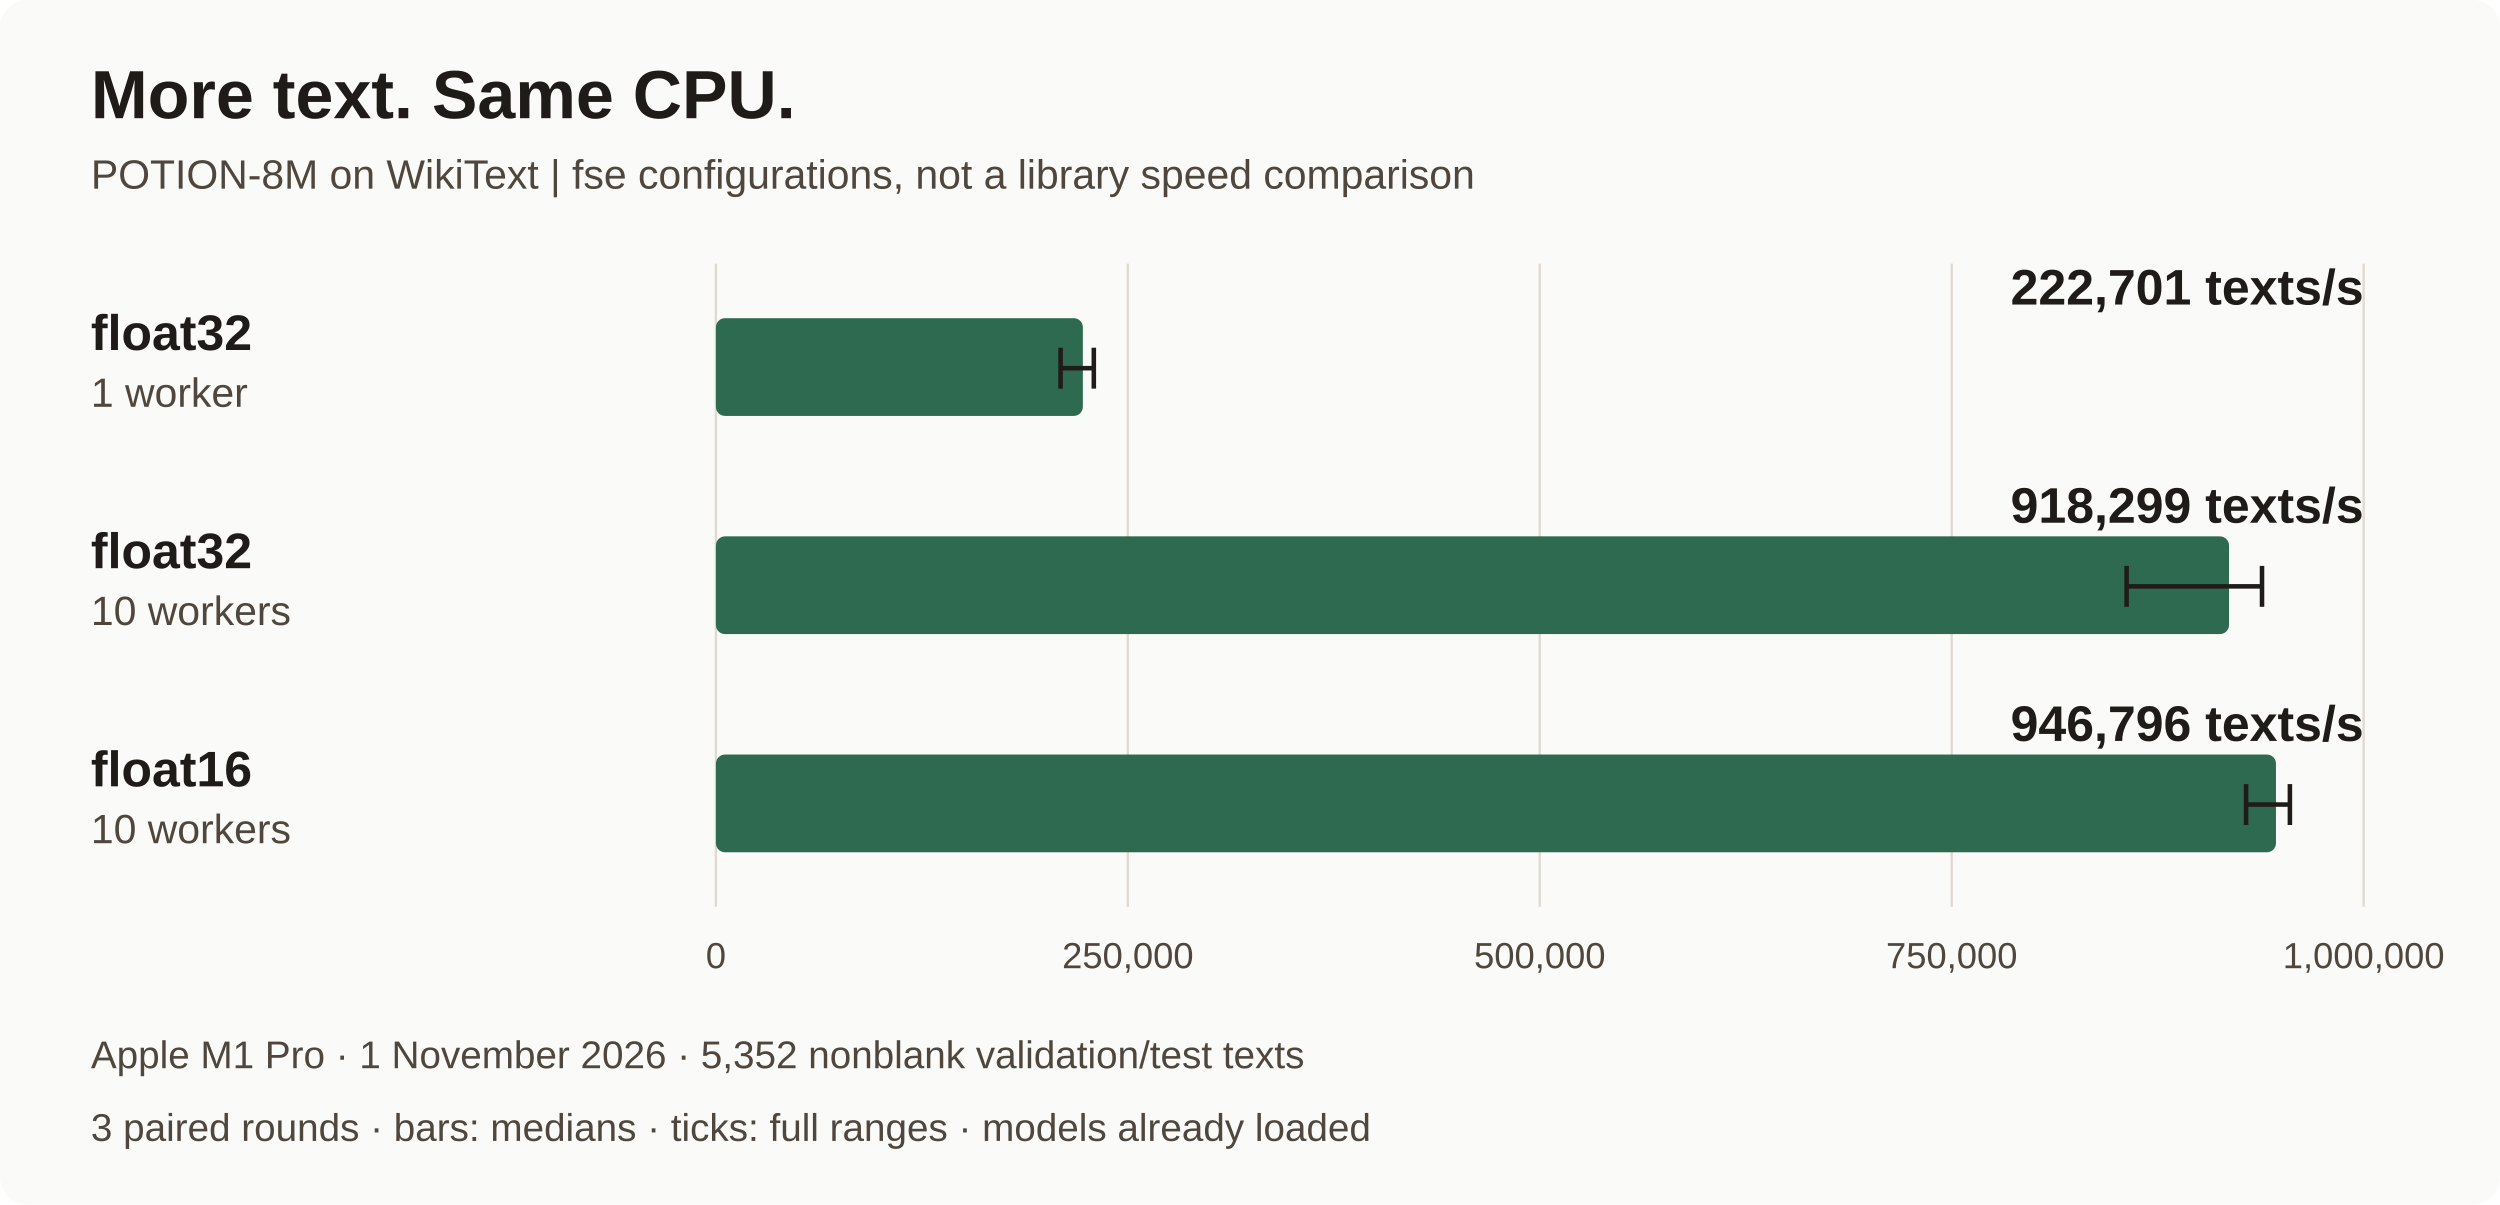
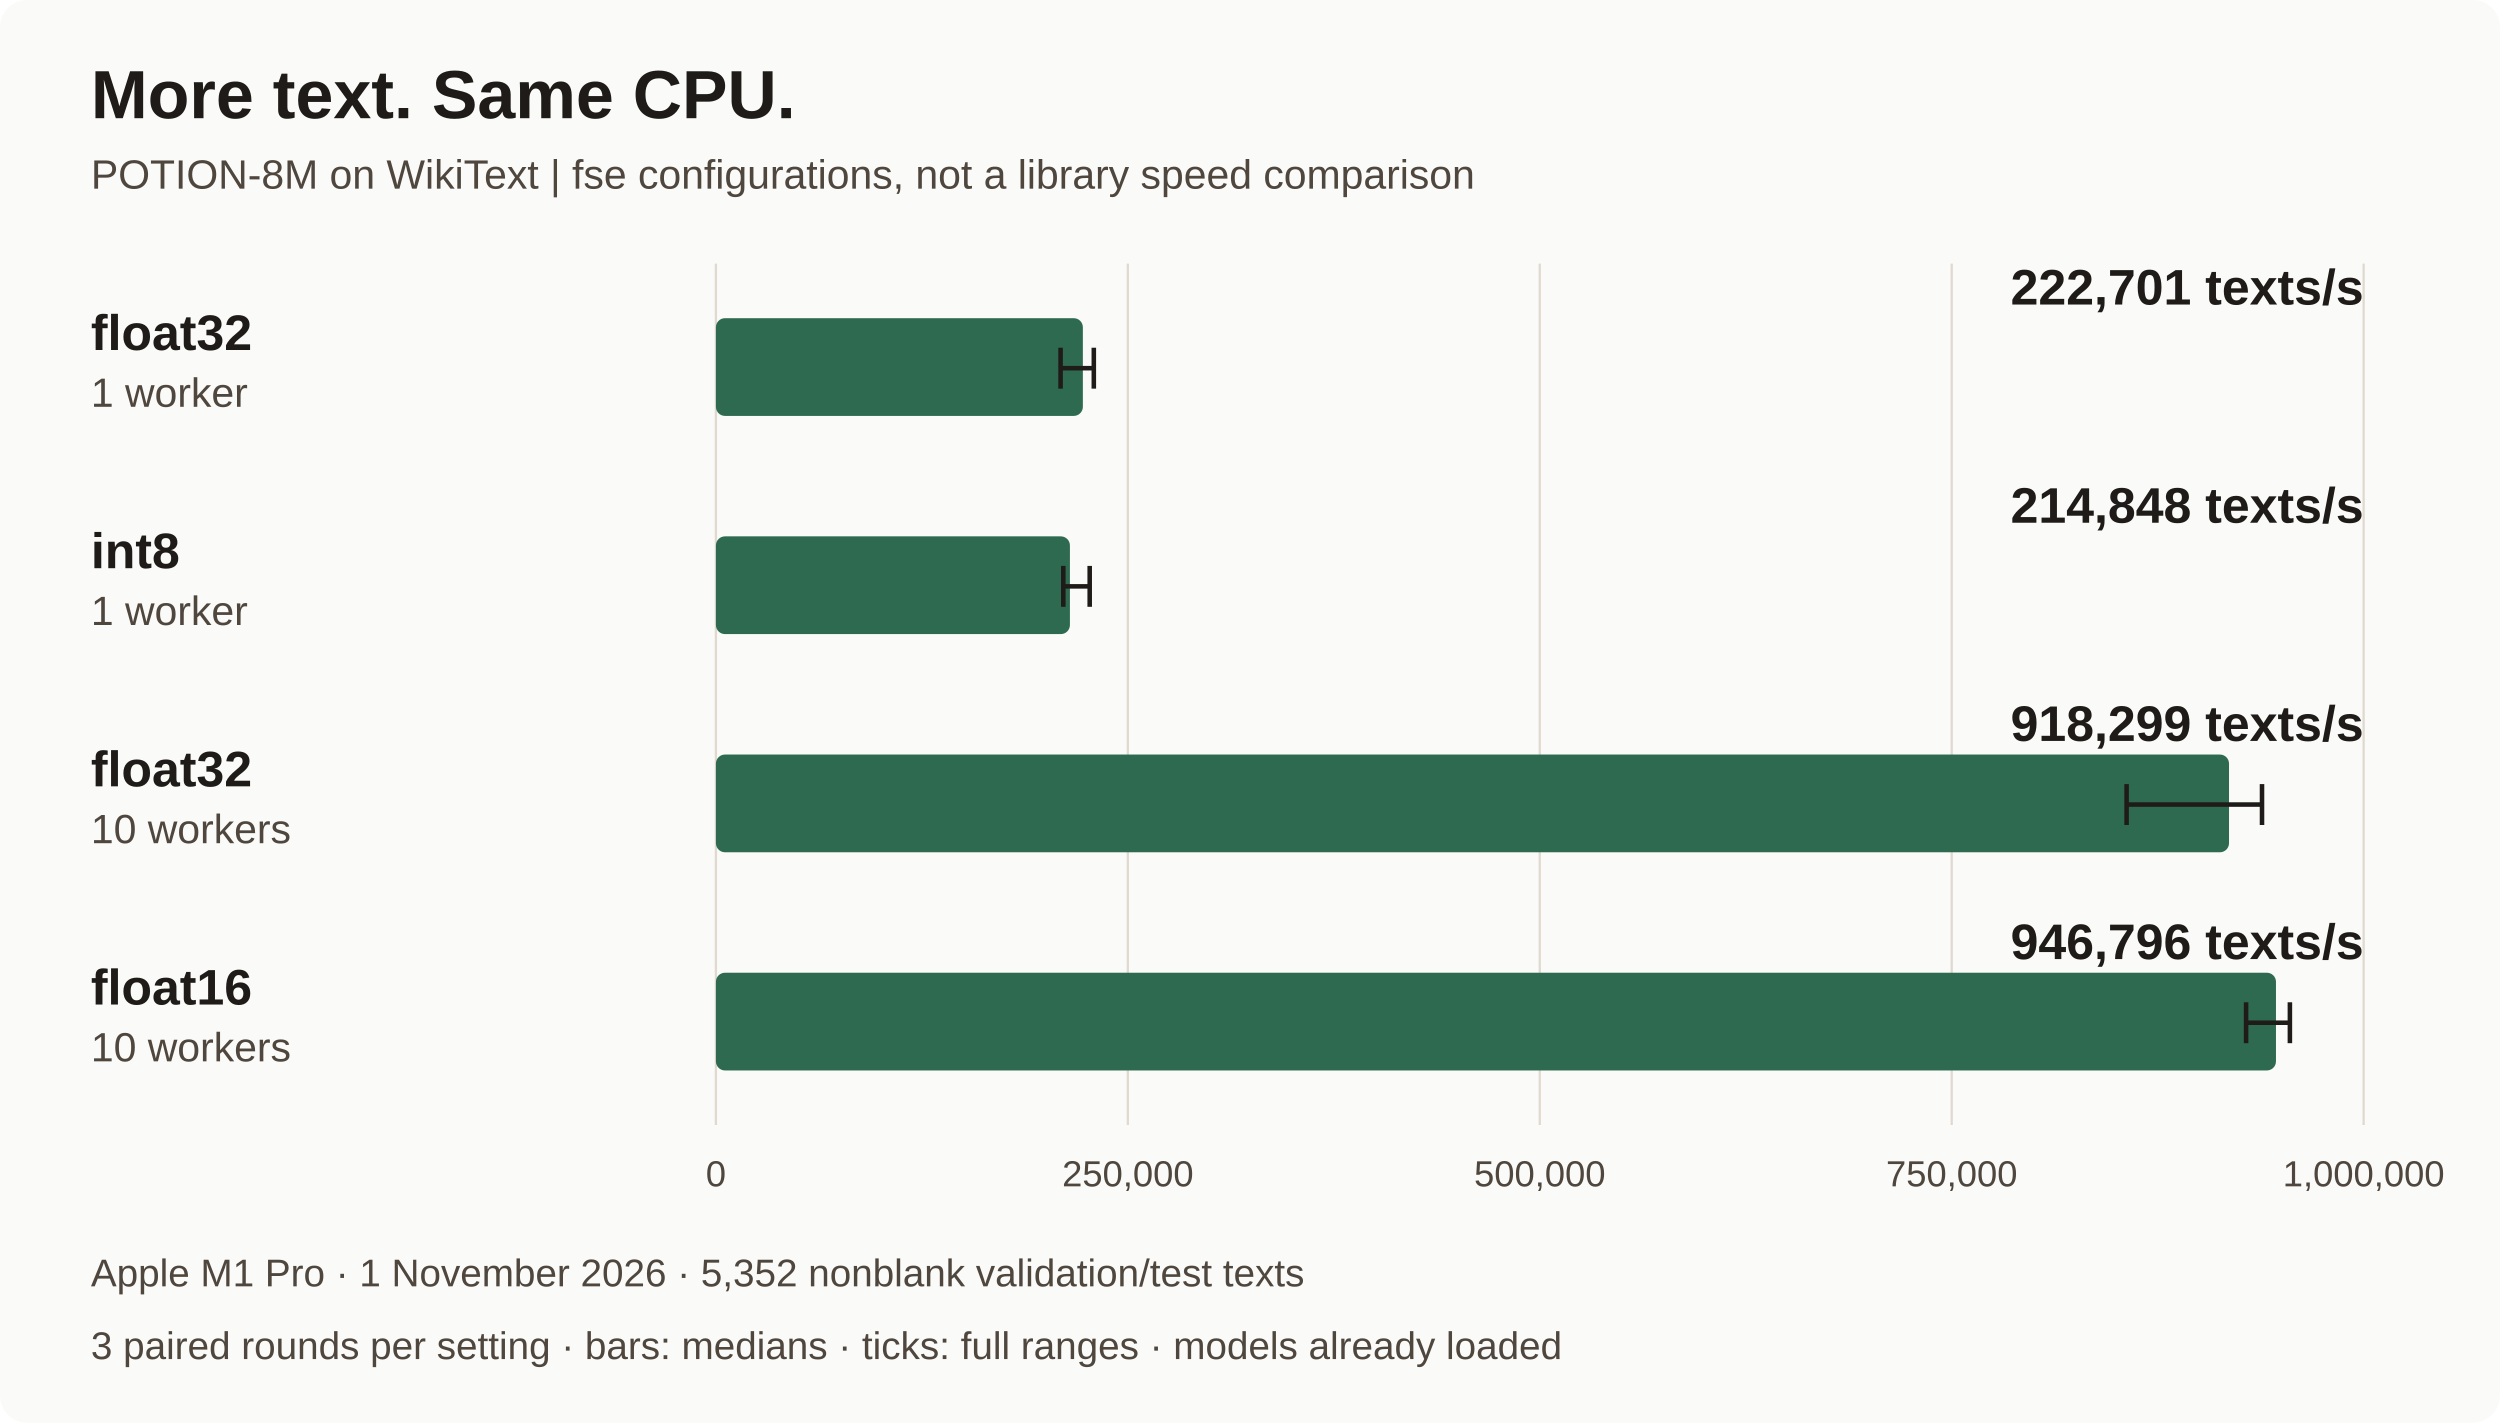
- <svg xmlns="http://www.w3.org/2000/svg" width="1100" height="530" viewBox="0 0 1100 530" role="img" aria-labelledby="title desc">
-   <rect width="1100" height="530" rx="12" fill="#FAFAF8" />
+ <svg xmlns="http://www.w3.org/2000/svg" width="1100" height="626" viewBox="0 0 1100 626" role="img" aria-labelledby="title desc">
+   <rect width="1100" height="626" rx="12" fill="#FAFAF8" />
  <g font-family="Geist, Arial, sans-serif">
    <text x="40" y="52" font-size="30" fill="#1E1B18" font-weight="700" text-anchor="start">More text. Same CPU.</text>
    <text x="40" y="83" font-size="18" fill="#4F463E" font-weight="400" text-anchor="start">POTION-8M on WikiText  |  fse configurations, not a library speed comparison</text>
-     <path d="M315.0 116 V399" stroke="#E0D9CF" />
-     <text x="315.0" y="426" font-size="16" fill="#4F463E" font-weight="400" text-anchor="middle">0</text>
-     <path d="M496.25 116 V399" stroke="#E0D9CF" />
-     <text x="496.25" y="426" font-size="16" fill="#4F463E" font-weight="400" text-anchor="middle">250,000</text>
-     <path d="M677.5 116 V399" stroke="#E0D9CF" />
-     <text x="677.5" y="426" font-size="16" fill="#4F463E" font-weight="400" text-anchor="middle">500,000</text>
-     <path d="M858.75 116 V399" stroke="#E0D9CF" />
-     <text x="858.75" y="426" font-size="16" fill="#4F463E" font-weight="400" text-anchor="middle">750,000</text>
-     <path d="M1040.0 116 V399" stroke="#E0D9CF" />
-     <text x="1040.0" y="426" font-size="16" fill="#4F463E" font-weight="400" text-anchor="middle">1,000,000</text>
+     <path d="M315.0 116 V495" stroke="#E0D9CF" />
+     <text x="315.0" y="522" font-size="16" fill="#4F463E" font-weight="400" text-anchor="middle">0</text>
+     <path d="M496.25 116 V495" stroke="#E0D9CF" />
+     <text x="496.25" y="522" font-size="16" fill="#4F463E" font-weight="400" text-anchor="middle">250,000</text>
+     <path d="M677.5 116 V495" stroke="#E0D9CF" />
+     <text x="677.5" y="522" font-size="16" fill="#4F463E" font-weight="400" text-anchor="middle">500,000</text>
+     <path d="M858.75 116 V495" stroke="#E0D9CF" />
+     <text x="858.75" y="522" font-size="16" fill="#4F463E" font-weight="400" text-anchor="middle">750,000</text>
+     <path d="M1040.0 116 V495" stroke="#E0D9CF" />
+     <text x="1040.0" y="522" font-size="16" fill="#4F463E" font-weight="400" text-anchor="middle">1,000,000</text>
    <text x="40" y="154" font-size="22" fill="#1E1B18" font-weight="700" text-anchor="start">float32</text>
    <text x="40" y="179" font-size="18" fill="#4F463E" font-weight="400" text-anchor="start">1 worker</text>
    <text x="1040" y="134" font-size="22" fill="#1E1B18" font-weight="700" text-anchor="end">222,701 texts/s</text>
    <rect x="315" y="140" width="161.458" height="43" rx="4" fill="#2D6A4F" />
    <path d="M466.654 162 H481.28 M466.654 153 V171 M481.28 153 V171" fill="none" stroke="#1E1B18" stroke-width="2" />
-     <text x="40" y="250" font-size="22" fill="#1E1B18" font-weight="700" text-anchor="start">float32</text>
-     <text x="40" y="275" font-size="18" fill="#4F463E" font-weight="400" text-anchor="start">10 workers</text>
-     <text x="1040" y="230" font-size="22" fill="#1E1B18" font-weight="700" text-anchor="end">918,299 texts/s</text>
-     <rect x="315" y="236" width="665.767" height="43" rx="4" fill="#2D6A4F" />
-     <path d="M935.7 258 H995.284 M935.7 249 V267 M995.284 249 V267" fill="none" stroke="#1E1B18" stroke-width="2" />
-     <text x="40" y="346" font-size="22" fill="#1E1B18" font-weight="700" text-anchor="start">float16</text>
+     <text x="40" y="250" font-size="22" fill="#1E1B18" font-weight="700" text-anchor="start">int8</text>
+     <text x="40" y="275" font-size="18" fill="#4F463E" font-weight="400" text-anchor="start">1 worker</text>
+     <text x="1040" y="230" font-size="22" fill="#1E1B18" font-weight="700" text-anchor="end">214,848 texts/s</text>
+     <rect x="315" y="236" width="155.765" height="43" rx="4" fill="#2D6A4F" />
+     <path d="M467.85 258 H479.468 M467.85 249 V267 M479.468 249 V267" fill="none" stroke="#1E1B18" stroke-width="2" />
+     <text x="40" y="346" font-size="22" fill="#1E1B18" font-weight="700" text-anchor="start">float32</text>
    <text x="40" y="371" font-size="18" fill="#4F463E" font-weight="400" text-anchor="start">10 workers</text>
-     <text x="1040" y="326" font-size="22" fill="#1E1B18" font-weight="700" text-anchor="end">946,796 texts/s</text>
-     <rect x="315" y="332" width="686.427" height="43" rx="4" fill="#2D6A4F" />
-     <path d="M988.281 354 H1007.553 M988.281 345 V363 M1007.553 345 V363" fill="none" stroke="#1E1B18" stroke-width="2" />
-     <text x="40" y="470" font-size="17" fill="#4F463E" font-weight="400" text-anchor="start">Apple M1 Pro  ·  1 November 2026  ·  5,352 nonblank validation/test texts</text>
-     <text x="40" y="502" font-size="17" fill="#4F463E" font-weight="400" text-anchor="start">3 paired rounds  ·  bars: medians  ·  ticks: full ranges  ·  models already loaded</text>
+     <text x="1040" y="326" font-size="22" fill="#1E1B18" font-weight="700" text-anchor="end">918,299 texts/s</text>
+     <rect x="315" y="332" width="665.767" height="43" rx="4" fill="#2D6A4F" />
+     <path d="M935.7 354 H995.284 M935.7 345 V363 M995.284 345 V363" fill="none" stroke="#1E1B18" stroke-width="2" />
+     <text x="40" y="442" font-size="22" fill="#1E1B18" font-weight="700" text-anchor="start">float16</text>
+     <text x="40" y="467" font-size="18" fill="#4F463E" font-weight="400" text-anchor="start">10 workers</text>
+     <text x="1040" y="422" font-size="22" fill="#1E1B18" font-weight="700" text-anchor="end">946,796 texts/s</text>
+     <rect x="315" y="428" width="686.427" height="43" rx="4" fill="#2D6A4F" />
+     <path d="M988.281 450 H1007.553 M988.281 441 V459 M1007.553 441 V459" fill="none" stroke="#1E1B18" stroke-width="2" />
+     <text x="40" y="566" font-size="17" fill="#4F463E" font-weight="400" text-anchor="start">Apple M1 Pro  ·  1 November 2026  ·  5,352 nonblank validation/test texts</text>
+     <text x="40" y="598" font-size="17" fill="#4F463E" font-weight="400" text-anchor="start">3 paired rounds per setting  ·  bars: medians  ·  ticks: full ranges  ·  models already loaded</text>
  </g>
</svg>
